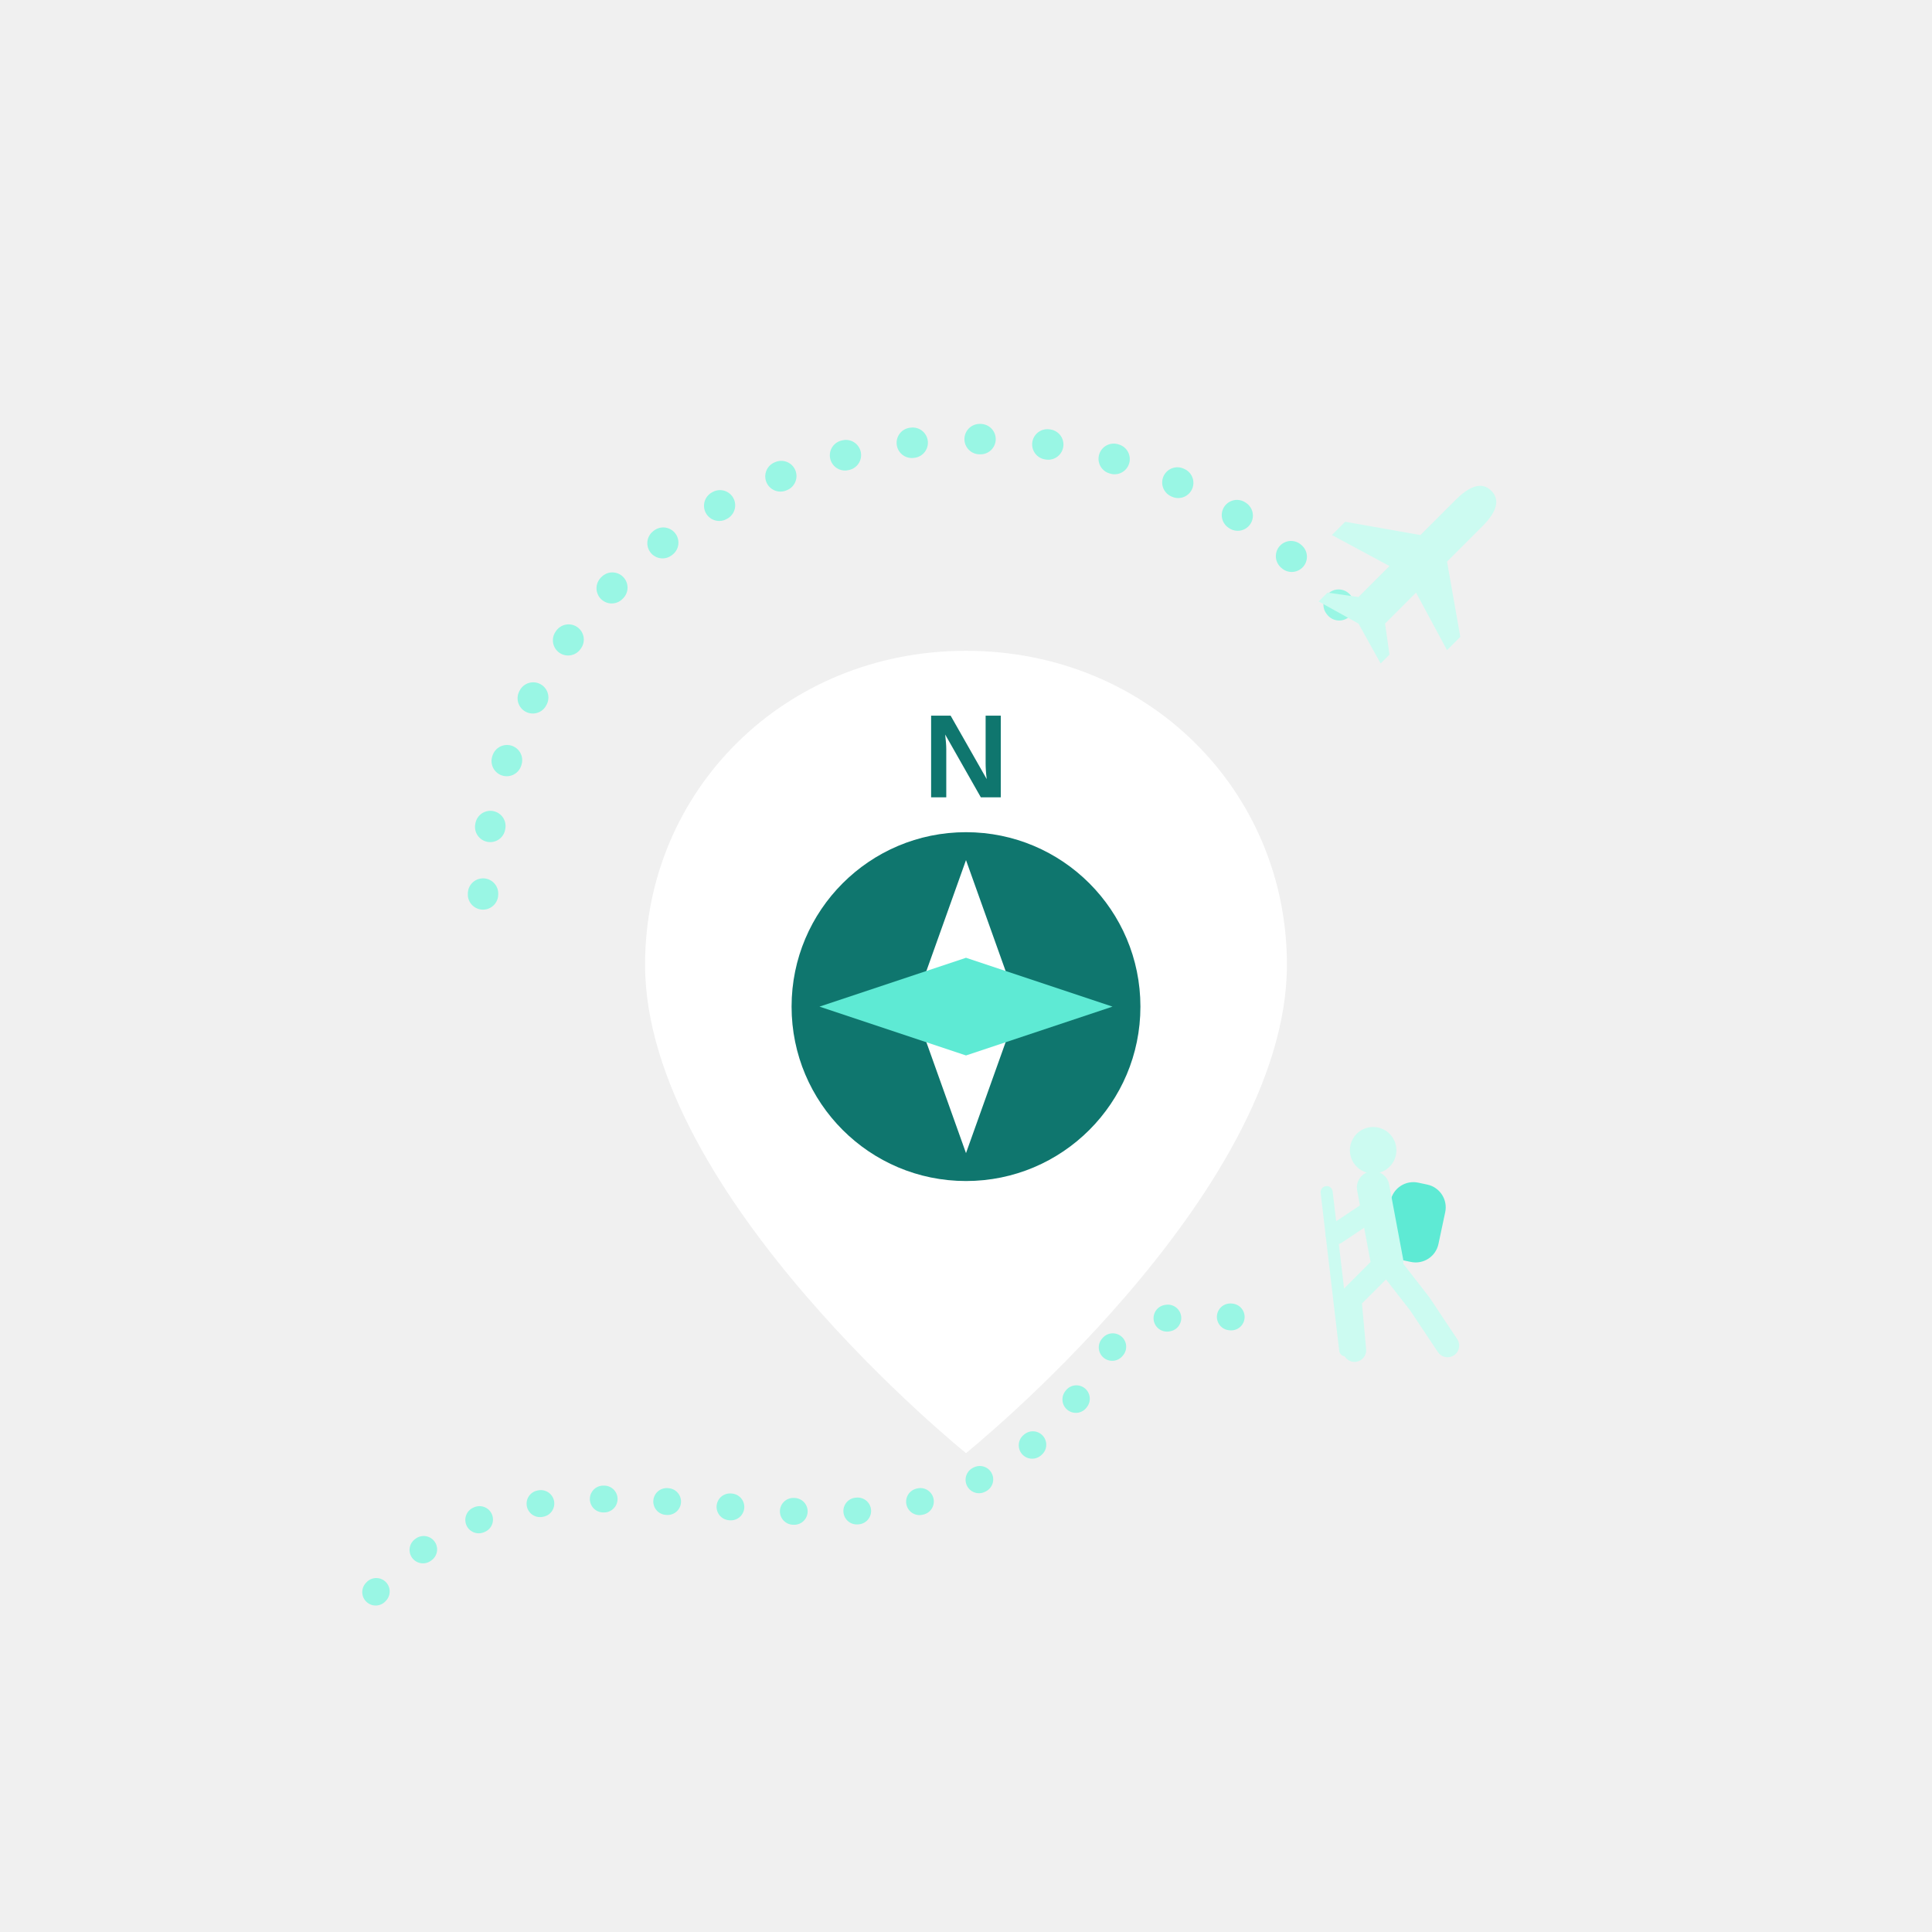
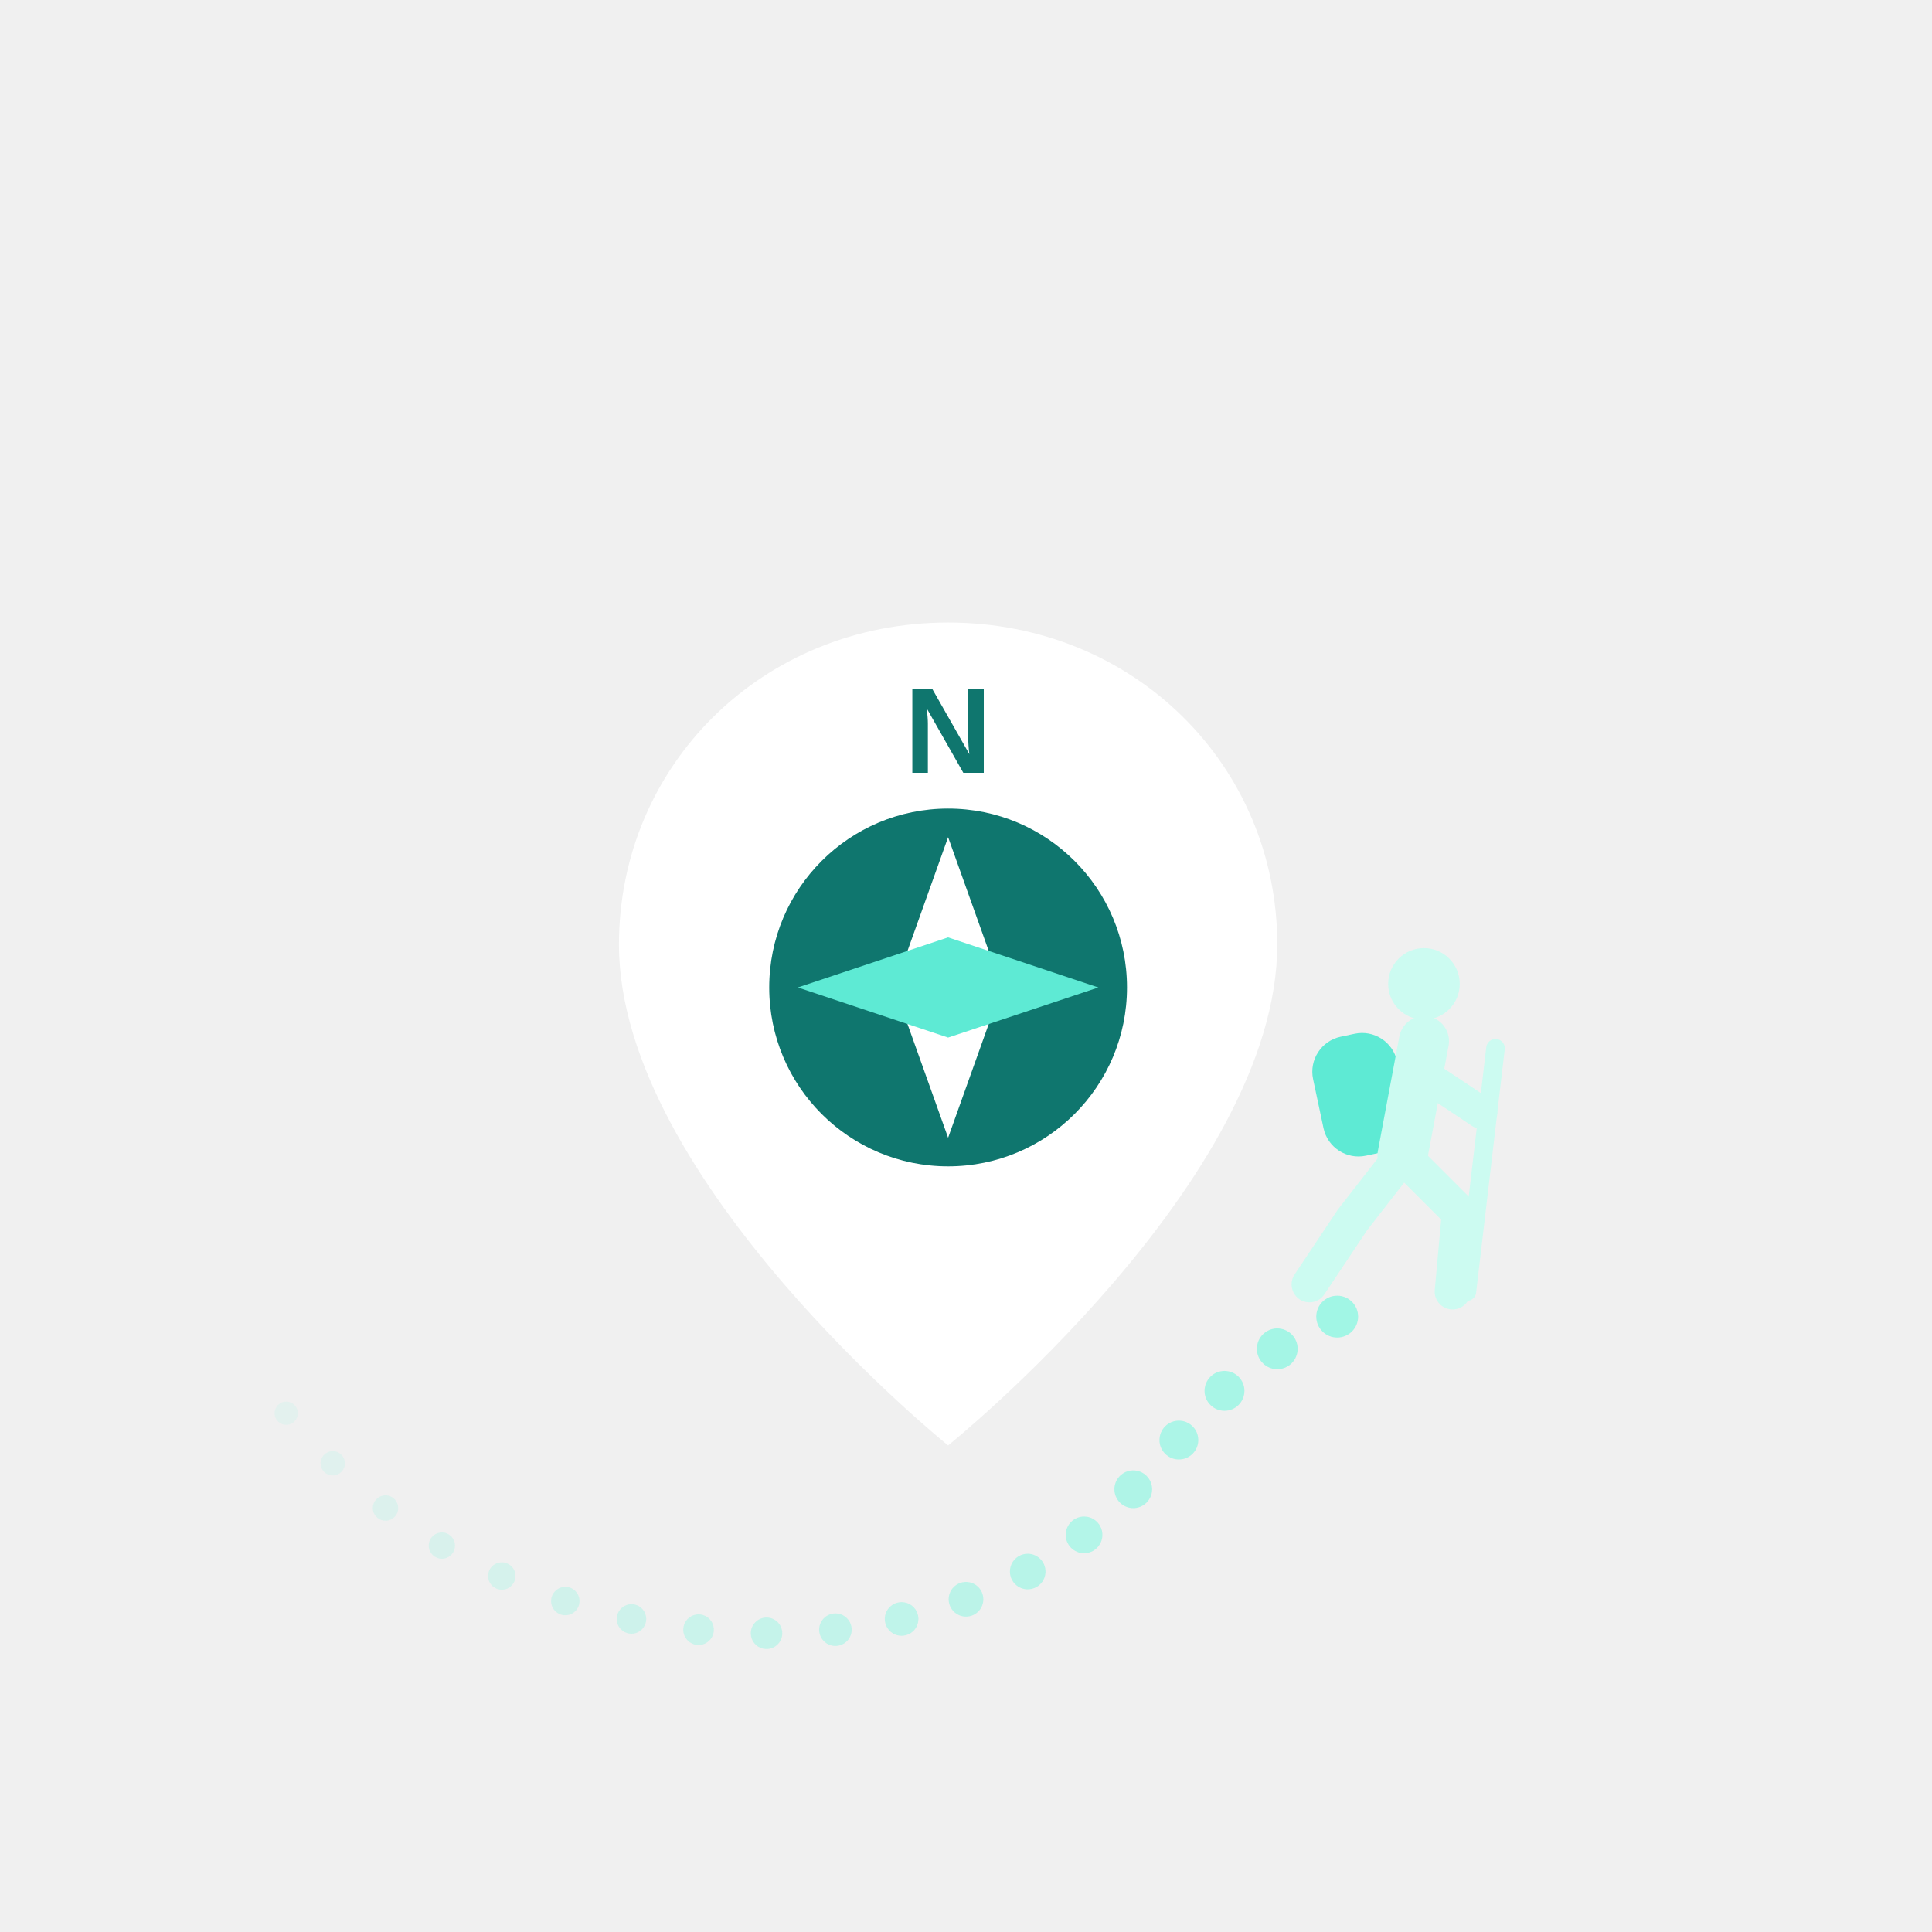
<svg xmlns="http://www.w3.org/2000/svg" viewBox="0 0 108 108" width="512" height="512">
  <defs>
    <clipPath id="c">
      <rect width="160" height="160" rx="36" />
    </clipPath>
  </defs>
  <g transform="translate(14,14) scale(.5)">
-     <path d="M26 72C28 22 92 4 122 40" stroke="#99f6e4" stroke-width="3.4" stroke-dasharray="0.1 7.5" stroke-linecap="round" fill="none" />
-     <g transform="translate(122,24) scale(.7) rotate(45 14 14)" fill="#ccfbf1">
-       <path d="M14 0q3 0 3 5v8l10 7v3l-10-3v7l4 3v2l-7-2-7 2v-2l4-3v-7l-10 3v-3l10-7v-8q0-5 3-5z" />
+     <circle cx="4.0" cy="130.0" r="1.30" fill="#99f6e4" opacity="0.15" />
+     <circle cx="9.2" cy="135.6" r="1.36" fill="#99f6e4" opacity="0.19" />
+     <circle cx="15.1" cy="140.6" r="1.42" fill="#99f6e4" opacity="0.23" />
+     <circle cx="21.4" cy="144.8" r="1.47" fill="#99f6e4" opacity="0.28" />
+     <circle cx="28.1" cy="148.2" r="1.53" fill="#99f6e4" opacity="0.32" />
+     <circle cx="35.2" cy="151.0" r="1.59" fill="#99f6e4" opacity="0.36" />
+     <circle cx="42.6" cy="153.0" r="1.65" fill="#99f6e4" opacity="0.40" />
+     <circle cx="50.1" cy="154.2" r="1.71" fill="#99f6e4" opacity="0.44" />
+     <circle cx="57.7" cy="154.6" r="1.76" fill="#99f6e4" opacity="0.49" />
+     <circle cx="65.4" cy="154.2" r="1.82" fill="#99f6e4" opacity="0.53" />
+     <circle cx="72.8" cy="153.0" r="1.88" fill="#99f6e4" opacity="0.57" />
+     <circle cx="80.0" cy="150.8" r="1.94" fill="#99f6e4" opacity="0.61" />
+     <circle cx="86.9" cy="147.7" r="1.99" fill="#99f6e4" opacity="0.66" />
+     <circle cx="93.2" cy="143.6" r="2.05" fill="#99f6e4" opacity="0.70" />
+     <circle cx="98.7" cy="138.5" r="2.11" fill="#99f6e4" opacity="0.74" />
+     <circle cx="103.8" cy="133.0" r="2.17" fill="#99f6e4" opacity="0.78" />
+     <circle cx="108.9" cy="127.5" r="2.23" fill="#99f6e4" opacity="0.82" />
+     <circle cx="114.8" cy="122.8" r="2.28" fill="#99f6e4" opacity="0.87" />
+     <circle cx="121.5" cy="119.2" r="2.34" fill="#99f6e4" opacity="0.91" />
+     <g transform="translate(78,88) scale(.8) translate(-80,-80)">
+       <path d="M80 22c-26 0-46 20-46 45 0 33 46 70 46 70s46-37 46-70c0-25-20-45-46-45z" fill="#fff" />
+       <circle cx="80" cy="73" r="25" fill="#0f766e" />
+       <path d="M80 52l7.5 21-7.5 21-7.5-21z" fill="#fff" />
+       <path d="M59 73l21-7 21 7-21 7z" fill="#5eead4" />
+       <text x="80" y="43" text-anchor="middle" font-family="Arial,Helvetica,sans-serif" font-weight="700" font-size="17" fill="#0f766e">N</text>
    </g>
-     <g transform="translate(138,98) scale(-.52,.52)" stroke="#ccfbf1" stroke-linecap="round" stroke-linejoin="round" fill="none">
+     <g transform="translate(112,78) scale(.8)" stroke="#ccfbf1" stroke-linecap="round" stroke-linejoin="round" fill="none">
      <circle cx="24" cy="5" r="5" fill="#ccfbf1" stroke="none" />
      <rect x="9" y="12" width="12" height="17" rx="5" transform="rotate(-12 15 20)" fill="#5eead4" stroke="none" />
      <path d="M24 13L21 29" stroke-width="7" />
      <path d="M21 29l8 8-1 11M21 29l-7 9-6 9" stroke-width="5" />
      <path d="M23 17l9 6" stroke-width="4.5" />
      <path d="M34 14l-4 34" stroke-width="2.6" />
    </g>
-     <path d="M14 150C34 128 62 150 84 136C100 126 90 116 116 120" stroke="#99f6e4" stroke-width="3" stroke-dasharray="0.1 7" stroke-linecap="round" fill="none" />
-     <g transform="translate(80,90) scale(.78) translate(-80,-80)">
-       <path d="M80 22c-26 0-46 20-46 45 0 33 46 70 46 70s46-37 46-70c0-25-20-45-46-45z" fill="#fff" />
-       <circle cx="80" cy="73" r="25" fill="#0f766e" />
-       <path d="M80 52l7.5 21-7.5 21-7.5-21z" fill="#fff" />
-       <path d="M59 73l21-7 21 7-21 7z" fill="#5eead4" />
-       <text x="80" y="43" text-anchor="middle" font-family="Arial,Helvetica,sans-serif" font-weight="700" font-size="17" fill="#0f766e">N</text>
-     </g>
  </g>
</svg>
